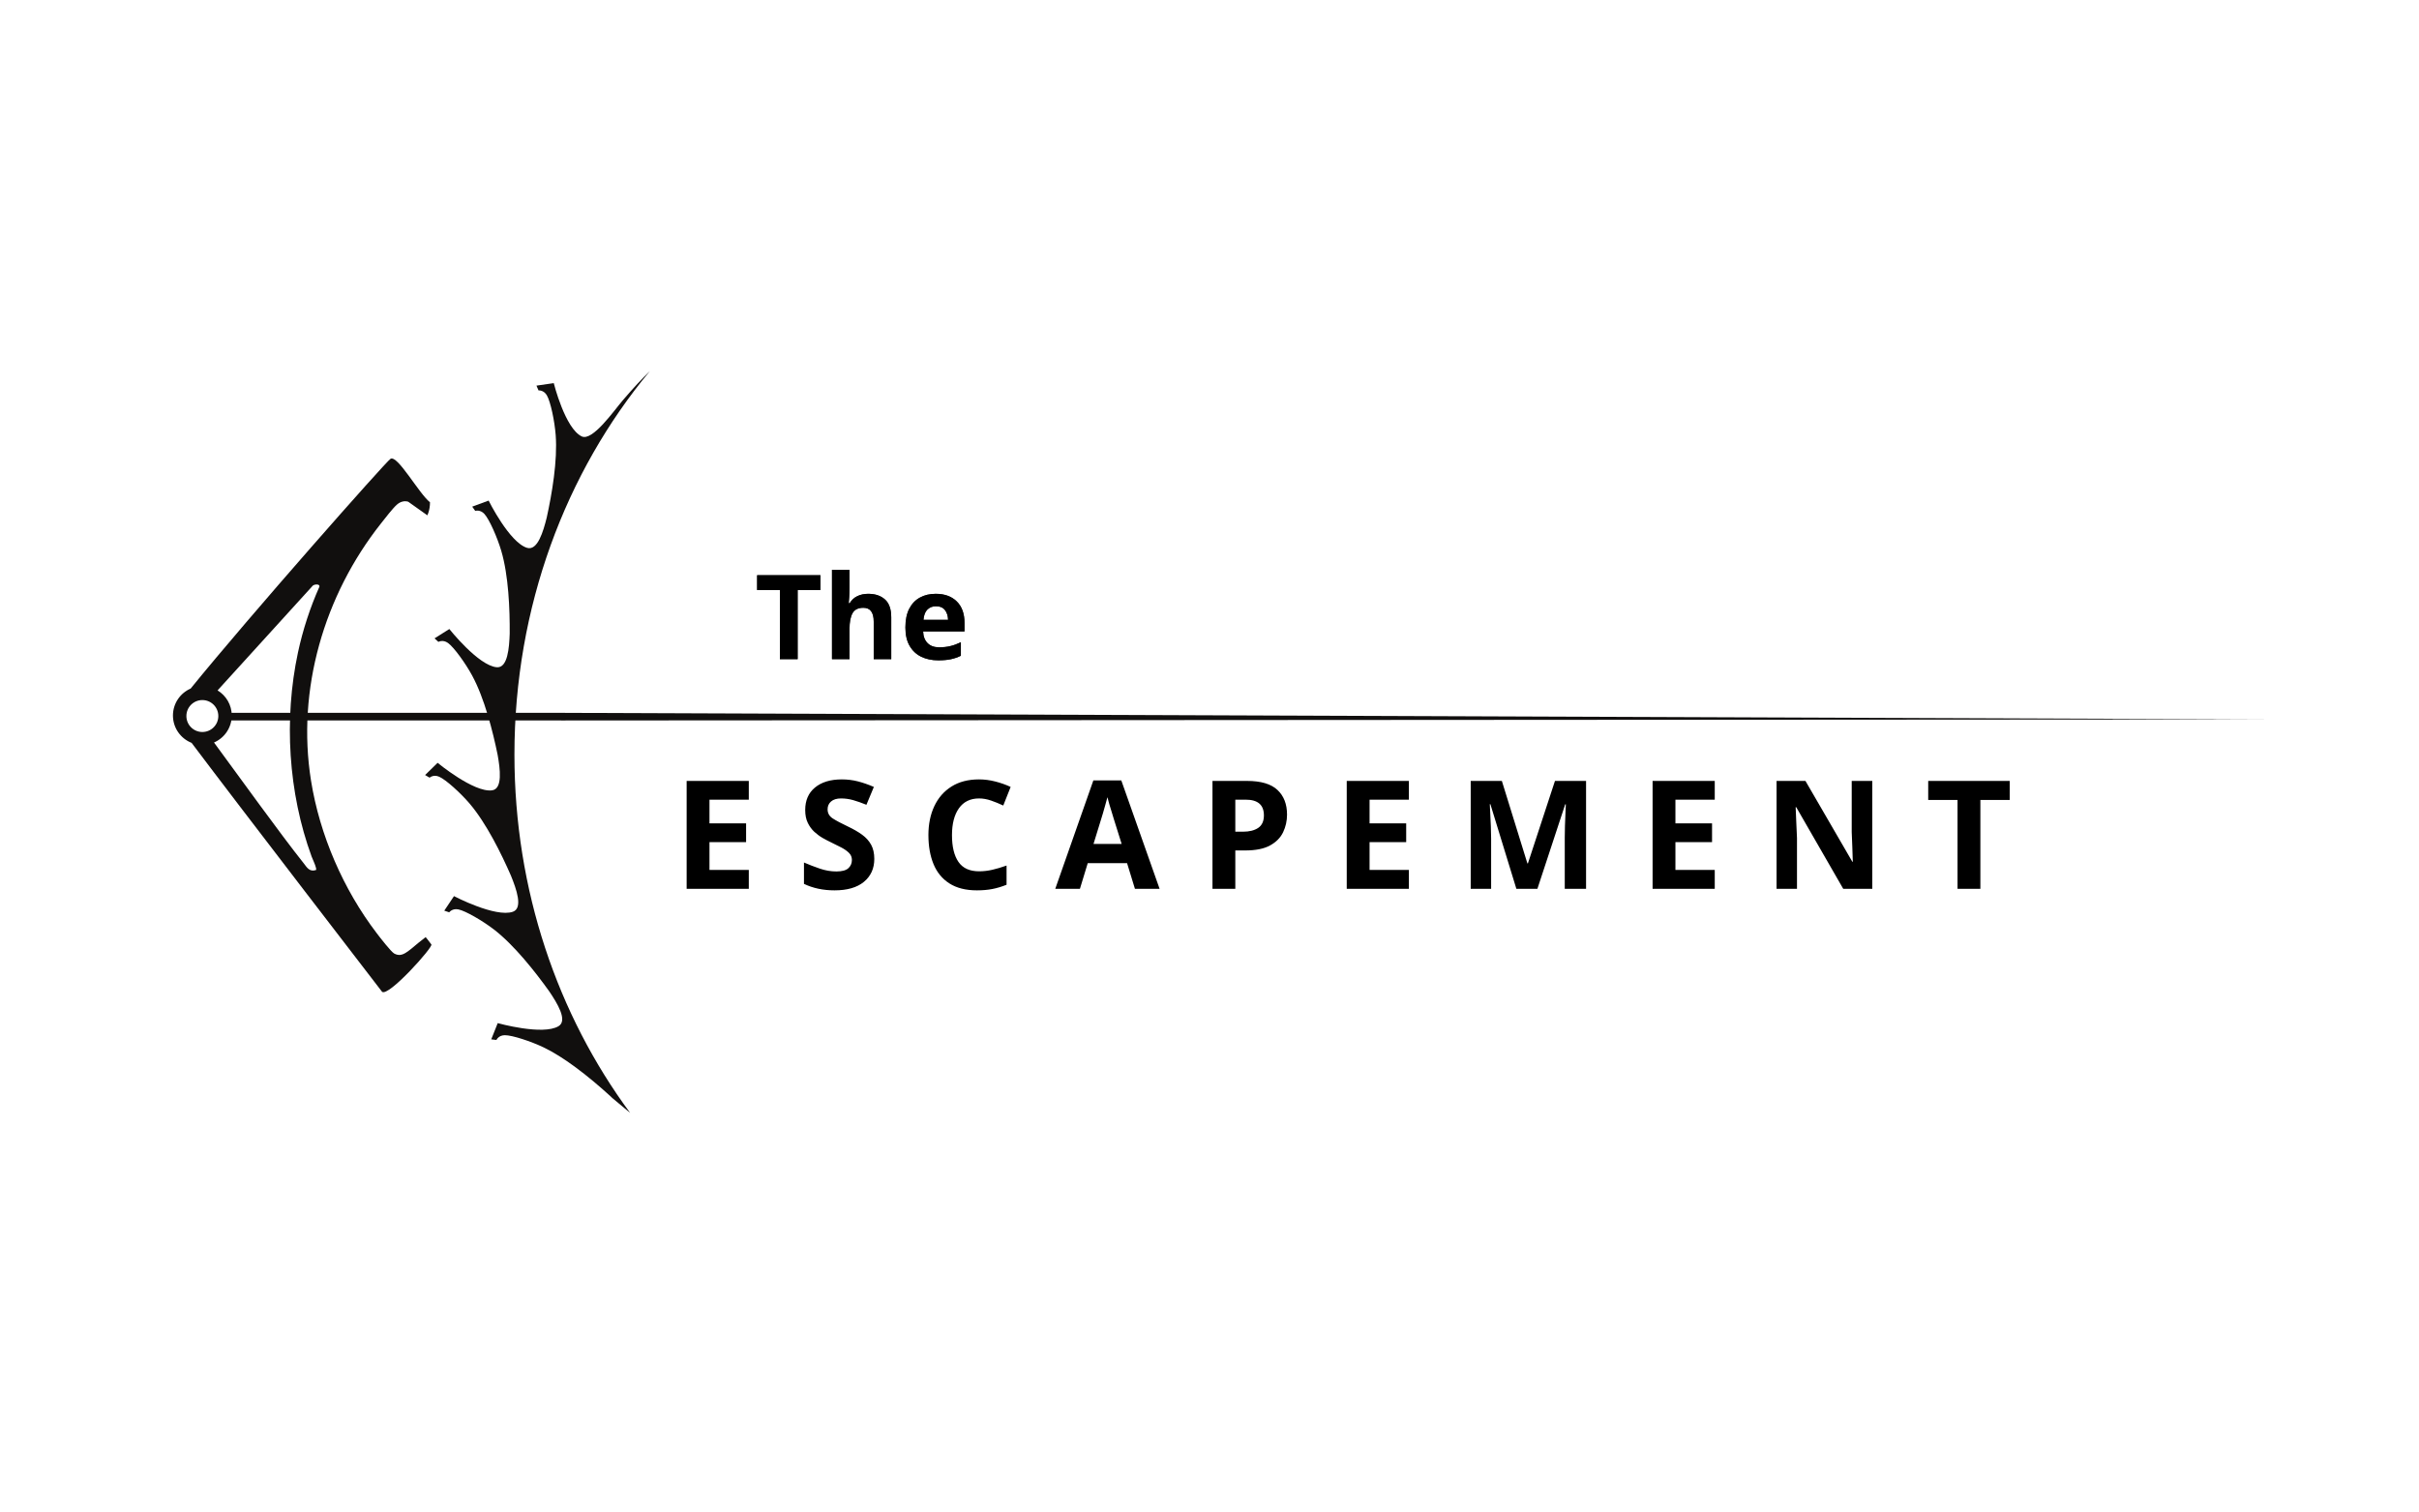
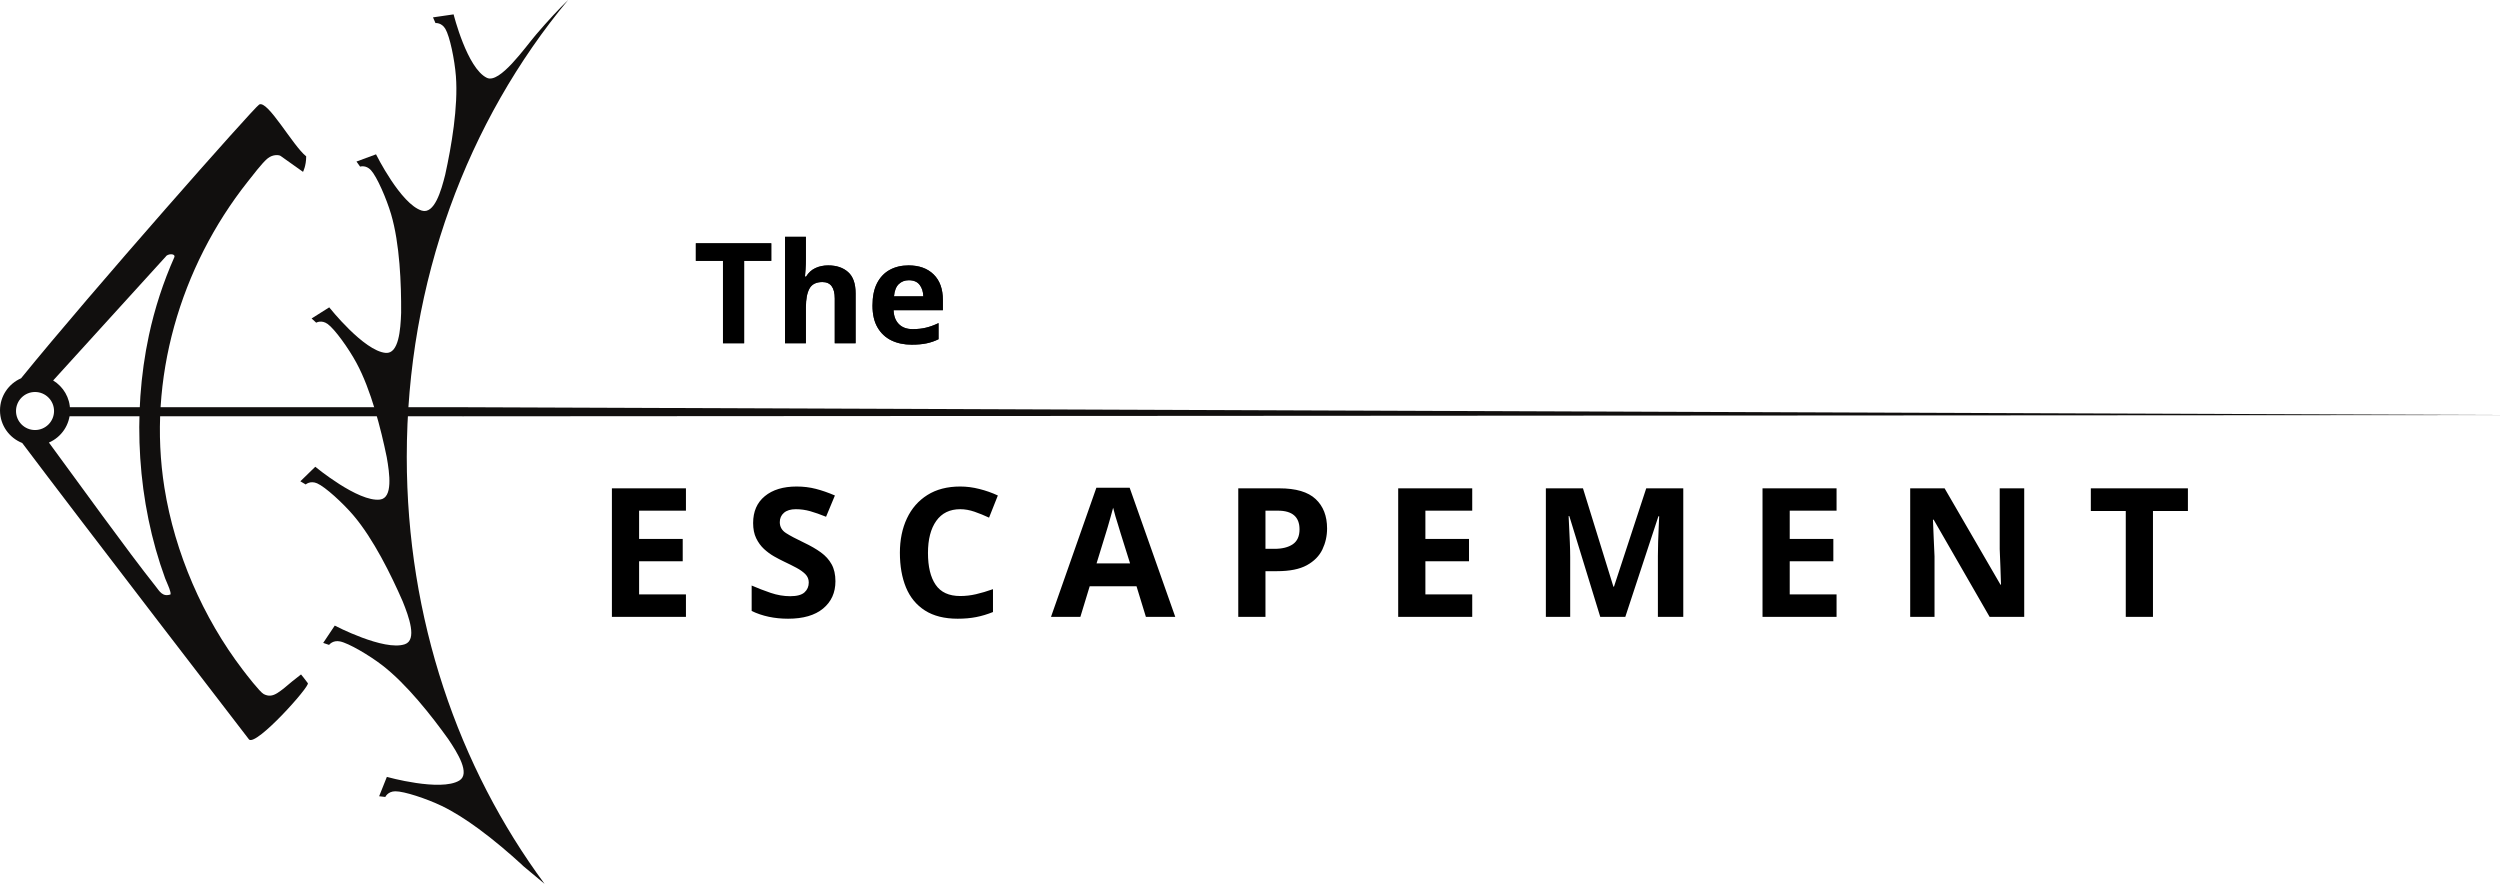
- <svg xmlns="http://www.w3.org/2000/svg" width="203.2mm" height="127mm" viewBox="0 0 203.2 127" version="1.1" id="svg1" xml:space="preserve">
+ <svg xmlns="http://www.w3.org/2000/svg" width="176.299mm" height="62.329mm" viewBox="0 0 176.299 62.329" version="1.1" id="svg1" xml:space="preserve">
  <defs id="defs1">
    <clipPath clipPathUnits="userSpaceOnUse" id="clipPath3">
      <path d="M 0,360 H 576 V 0 H 0 Z" transform="translate(-136.8446,-105.9551)" id="path3" />
    </clipPath>
    <clipPath clipPathUnits="userSpaceOnUse" id="clipPath5">
      <path d="M 0,360 H 576 V 0 H 0 Z" transform="translate(-75.2762,-152.7993)" id="path5" />
    </clipPath>
  </defs>
-   <g id="layer-MC0" transform="matrix(0.2645833,0,0,0.2645833,1e-5,0)">
-     <text xml:space="preserve" style="font-style:normal;font-variant:normal;font-weight:900;font-stretch:normal;font-size:48px;line-height:0;font-family:Cinzel;-inkscape-font-specification:'Cinzel Heavy';text-align:start;writing-mode:lr-tb;direction:ltr;text-anchor:start;fill:#000000;fill-opacity:1" x="213.689" y="282.258" id="text31">
-       <tspan id="tspan31" x="213.689" y="282.258">E S C A P E M E N T</tspan>
-     </text>
-     <text xml:space="preserve" style="font-style:normal;font-variant:normal;font-weight:900;font-stretch:normal;font-size:37.333px;font-family:Cinzel;-inkscape-font-specification:'Cinzel Heavy';text-align:start;writing-mode:lr-tb;direction:ltr;text-anchor:start;fill:#3b3b3b" x="239.623" y="209.324" id="text4">
-       <tspan id="tspan4" x="239.623" y="209.324">The</tspan>
-     </text>
-     <text xml:space="preserve" style="font-style:normal;font-variant:normal;font-weight:900;font-stretch:normal;font-size:37.333px;font-family:Cinzel;-inkscape-font-specification:'Cinzel Heavy';text-align:start;writing-mode:lr-tb;direction:ltr;text-anchor:start;fill:#000000" x="239.623" y="209.324" id="use4">
-       <tspan id="tspan5" x="239.623" y="209.324">The</tspan>
-     </text>
-     <path id="path1" d="m 0,0 -406.932,1.561 -0.039,0.001 h -80.451 v -1.807 h 80.119 v -0.009 z" style="fill:#110f0e;fill-opacity:1;fill-rule:nonzero;stroke:none" transform="matrix(1.333333,0,0,-1.333333,721.2379,228.454)" />
-     <path id="path2" d="m 0,0 v 0 l 0.001,-0.001 c 3.163,-2.32 6.177,-4.914 8.572,-7.103 0.116,-0.113 0.235,-0.228 0.355,-0.346 l 4.27,-3.562 C -4.024,12.282 -14.35,41.976 -14.35,74.324 c 0,35.197 12.221,67.257 32.254,91.344 -1.858,-1.799 -3.985,-4.079 -6.43,-6.938 -2.177,-2.548 -7.236,-9.843 -9.8,-8.626 -3.967,1.883 -6.66,12.691 -6.66,12.691 l -4.121,-0.598 0.495,-1.142 c 0,0 1.211,0.139 1.975,-1.153 0.899,-1.52 1.855,-6.177 2.109,-9.46 0.473,-6.11 -0.897,-14.058 -2.136,-19.682 -0.811,-3.253 -2.167,-7.956 -4.68,-7.194 -4.203,1.275 -9.152,11.253 -9.152,11.253 l -3.906,-1.442 0.721,-1.015 c 0,0 1.156,0.389 2.172,-0.716 1.195,-1.3 3.098,-5.656 4.029,-8.815 1.733,-5.878 2.046,-13.937 2.003,-19.697 -0.117,-3.35 -0.465,-8.232 -3.082,-8.009 -4.376,0.373 -11.291,9.104 -11.291,9.104 l -3.522,-2.223 0.917,-0.842 c 0,0 1.05,0.62 2.274,-0.25 1.439,-1.023 4.206,-4.888 5.773,-7.784 2.917,-5.389 4.9,-13.207 6.054,-18.85 0.583,-3.301 1.257,-8.149 -1.349,-8.475 -4.357,-0.544 -12.937,6.558 -12.937,6.558 l -2.982,-2.907 1.071,-0.633 c 0,0 0.898,0.825 2.276,0.229 1.62,-0.702 5.131,-3.907 7.266,-6.414 3.974,-4.665 7.538,-11.9 9.841,-17.179 1.255,-3.107 2.923,-7.71 0.442,-8.57 -4.149,-1.439 -14.018,3.724 -14.018,3.724 l -2.313,-3.463 1.18,-0.397 c 0,0 0.707,0.994 2.179,0.697 1.731,-0.349 5.831,-2.755 8.441,-4.763 4.856,-3.736 9.847,-10.072 13.197,-14.757 1.874,-2.779 4.463,-6.934 2.215,-8.291 -3.76,-2.271 -14.486,0.728 -14.486,0.728 l -1.542,-3.868 1.236,-0.143 c 0,0 0.485,1.119 1.986,1.134 1.766,0.019 6.276,-1.482 9.246,-2.903 C -4.992,3.432 -2.451,1.798 0,0" style="fill:#110f0e;fill-opacity:1;fill-rule:nonzero;stroke:none" transform="matrix(1.333333,0,0,-1.333333,182.4595,338.7265)" clip-path="url(#clipPath3)" />
-     <path id="path4" d="m 0,0 c -1.606,-0.566 -2.244,0.69 -2.912,1.529 -5.706,7.164 -15.435,20.727 -21.405,28.828 2.485,1.075 4.225,3.546 4.225,6.427 0,2.538 -1.355,4.755 -3.378,5.982 L -0.98,67.51 c 0.318,0.602 1.957,0.719 1.752,-0.066 C -1.449,62.461 -3.188,57.118 -4.33,51.773 -7.711,35.948 -6.645,18.408 -1.08,3.206 -0.778,2.383 -0.25,1.388 -0.055,0.567 -0.011,0.38 0.043,0.193 0,0 m -27.093,40.465 c 2.1,0 3.802,-1.702 3.802,-3.802 0,-2.1 -1.702,-3.802 -3.802,-3.802 -2.099,0 -3.801,1.702 -3.801,3.802 0,2.1 1.702,3.802 3.801,3.802 M 16.489,94.927 C 16.312,94.776 16,94.607 15.816,94.491 16,94.607 16.312,94.776 16.489,94.927 M 27.443,-17.744 c -0.441,0.634 -1.362,1.748 -1.362,1.748 l -1.771,-1.392 c -0.967,-0.843 -2.215,-1.872 -2.973,-2.335 -0.929,-0.568 -1.727,-0.713 -2.72,-0.196 -0.769,0.402 -3.483,3.933 -4.189,4.858 C 6.476,-4.645 0.846,8.328 -1.224,21.315 c -3.45,21.648 3.114,44.093 16.639,61.182 0.914,1.155 2.848,3.689 3.86,4.551 0.11,0.094 0.341,0.276 0.558,0.398 0.955,0.542 1.962,0.387 2.176,0.194 0.006,-0.001 0.011,-0.002 0.014,-0.004 l 4.457,-3.167 c 0,0 0.634,1.193 0.633,3.103 -2.693,2.127 -7.722,11.36 -9.407,10.347 -1.052,-0.633 -33.42,-37.257 -47.587,-54.715 -2.478,-1.077 -4.213,-3.545 -4.213,-6.42 0,-2.963 1.843,-5.49 4.443,-6.513 11.59,-15.428 45.346,-59.278 45.346,-59.278 1.476,-1.335 12.189,10.629 11.748,11.263" style="fill:#110f0e;fill-opacity:1;fill-rule:nonzero;stroke:none" transform="matrix(1.333333,0,0,-1.333333,100.3683,276.2676)" clip-path="url(#clipPath5)" />
+   <g id="layer1" transform="translate(-14.77324,-117.2669)">
+     <g id="layer-MC0" transform="matrix(0.2645833,0,0,0.2645833,0.245075,86.08945)">
+       <text xml:space="preserve" style="font-style:normal;font-variant:normal;font-weight:900;font-stretch:normal;font-size:48px;line-height:0;font-family:Cinzel;-inkscape-font-specification:'Cinzel Heavy';text-align:start;writing-mode:lr-tb;direction:ltr;text-anchor:start;fill:#000000;fill-opacity:1" x="213.689" y="282.258" id="text31">
+         <tspan id="tspan31" x="213.689" y="282.258">E S C A P E M E N T</tspan>
+       </text>
+       <text xml:space="preserve" style="font-style:normal;font-variant:normal;font-weight:900;font-stretch:normal;font-size:37.333px;font-family:Cinzel;-inkscape-font-specification:'Cinzel Heavy';text-align:start;writing-mode:lr-tb;direction:ltr;text-anchor:start;fill:#3b3b3b" x="239.623" y="209.324" id="text4">
+         <tspan id="tspan4" x="239.623" y="209.324">The</tspan>
+       </text>
+       <text xml:space="preserve" style="font-style:normal;font-variant:normal;font-weight:900;font-stretch:normal;font-size:37.333px;font-family:Cinzel;-inkscape-font-specification:'Cinzel Heavy';text-align:start;writing-mode:lr-tb;direction:ltr;text-anchor:start;fill:#000000" x="239.623" y="209.324" id="use4">
+         <tspan id="tspan5" x="239.623" y="209.324">The</tspan>
+       </text>
+       <path id="path1" d="m 0,0 -406.932,1.561 -0.039,0.001 h -80.451 v -1.807 h 80.119 v -0.009 z" style="fill:#110f0e;fill-opacity:1;fill-rule:nonzero;stroke:none" transform="matrix(1.333333,0,0,-1.333333,721.2379,228.454)" />
+       <path id="path2" d="m 0,0 v 0 l 0.001,-0.001 c 3.163,-2.32 6.177,-4.914 8.572,-7.103 0.116,-0.113 0.235,-0.228 0.355,-0.346 l 4.27,-3.562 C -4.024,12.282 -14.35,41.976 -14.35,74.324 c 0,35.197 12.221,67.257 32.254,91.344 -1.858,-1.799 -3.985,-4.079 -6.43,-6.938 -2.177,-2.548 -7.236,-9.843 -9.8,-8.626 -3.967,1.883 -6.66,12.691 -6.66,12.691 l -4.121,-0.598 0.495,-1.142 c 0,0 1.211,0.139 1.975,-1.153 0.899,-1.52 1.855,-6.177 2.109,-9.46 0.473,-6.11 -0.897,-14.058 -2.136,-19.682 -0.811,-3.253 -2.167,-7.956 -4.68,-7.194 -4.203,1.275 -9.152,11.253 -9.152,11.253 l -3.906,-1.442 0.721,-1.015 c 0,0 1.156,0.389 2.172,-0.716 1.195,-1.3 3.098,-5.656 4.029,-8.815 1.733,-5.878 2.046,-13.937 2.003,-19.697 -0.117,-3.35 -0.465,-8.232 -3.082,-8.009 -4.376,0.373 -11.291,9.104 -11.291,9.104 l -3.522,-2.223 0.917,-0.842 c 0,0 1.05,0.62 2.274,-0.25 1.439,-1.023 4.206,-4.888 5.773,-7.784 2.917,-5.389 4.9,-13.207 6.054,-18.85 0.583,-3.301 1.257,-8.149 -1.349,-8.475 -4.357,-0.544 -12.937,6.558 -12.937,6.558 l -2.982,-2.907 1.071,-0.633 c 0,0 0.898,0.825 2.276,0.229 1.62,-0.702 5.131,-3.907 7.266,-6.414 3.974,-4.665 7.538,-11.9 9.841,-17.179 1.255,-3.107 2.923,-7.71 0.442,-8.57 -4.149,-1.439 -14.018,3.724 -14.018,3.724 l -2.313,-3.463 1.18,-0.397 c 0,0 0.707,0.994 2.179,0.697 1.731,-0.349 5.831,-2.755 8.441,-4.763 4.856,-3.736 9.847,-10.072 13.197,-14.757 1.874,-2.779 4.463,-6.934 2.215,-8.291 -3.76,-2.271 -14.486,0.728 -14.486,0.728 l -1.542,-3.868 1.236,-0.143 c 0,0 0.485,1.119 1.986,1.134 1.766,0.019 6.276,-1.482 9.246,-2.903 C -4.992,3.432 -2.451,1.798 0,0" style="fill:#110f0e;fill-opacity:1;fill-rule:nonzero;stroke:none" transform="matrix(1.333333,0,0,-1.333333,182.4595,338.7265)" clip-path="url(#clipPath3)" />
+       <path id="path4" d="m 0,0 c -1.606,-0.566 -2.244,0.69 -2.912,1.529 -5.706,7.164 -15.435,20.727 -21.405,28.828 2.485,1.075 4.225,3.546 4.225,6.427 0,2.538 -1.355,4.755 -3.378,5.982 L -0.98,67.51 c 0.318,0.602 1.957,0.719 1.752,-0.066 C -1.449,62.461 -3.188,57.118 -4.33,51.773 -7.711,35.948 -6.645,18.408 -1.08,3.206 -0.778,2.383 -0.25,1.388 -0.055,0.567 -0.011,0.38 0.043,0.193 0,0 m -27.093,40.465 c 2.1,0 3.802,-1.702 3.802,-3.802 0,-2.1 -1.702,-3.802 -3.802,-3.802 -2.099,0 -3.801,1.702 -3.801,3.802 0,2.1 1.702,3.802 3.801,3.802 M 16.489,94.927 C 16.312,94.776 16,94.607 15.816,94.491 16,94.607 16.312,94.776 16.489,94.927 M 27.443,-17.744 c -0.441,0.634 -1.362,1.748 -1.362,1.748 l -1.771,-1.392 c -0.967,-0.843 -2.215,-1.872 -2.973,-2.335 -0.929,-0.568 -1.727,-0.713 -2.72,-0.196 -0.769,0.402 -3.483,3.933 -4.189,4.858 C 6.476,-4.645 0.846,8.328 -1.224,21.315 c -3.45,21.648 3.114,44.093 16.639,61.182 0.914,1.155 2.848,3.689 3.86,4.551 0.11,0.094 0.341,0.276 0.558,0.398 0.955,0.542 1.962,0.387 2.176,0.194 0.006,-0.001 0.011,-0.002 0.014,-0.004 l 4.457,-3.167 c 0,0 0.634,1.193 0.633,3.103 -2.693,2.127 -7.722,11.36 -9.407,10.347 -1.052,-0.633 -33.42,-37.257 -47.587,-54.715 -2.478,-1.077 -4.213,-3.545 -4.213,-6.42 0,-2.963 1.843,-5.49 4.443,-6.513 11.59,-15.428 45.346,-59.278 45.346,-59.278 1.476,-1.335 12.189,10.629 11.748,11.263" style="fill:#110f0e;fill-opacity:1;fill-rule:nonzero;stroke:none" transform="matrix(1.333333,0,0,-1.333333,100.3683,276.2676)" clip-path="url(#clipPath5)" />
+     </g>
  </g>
</svg>
